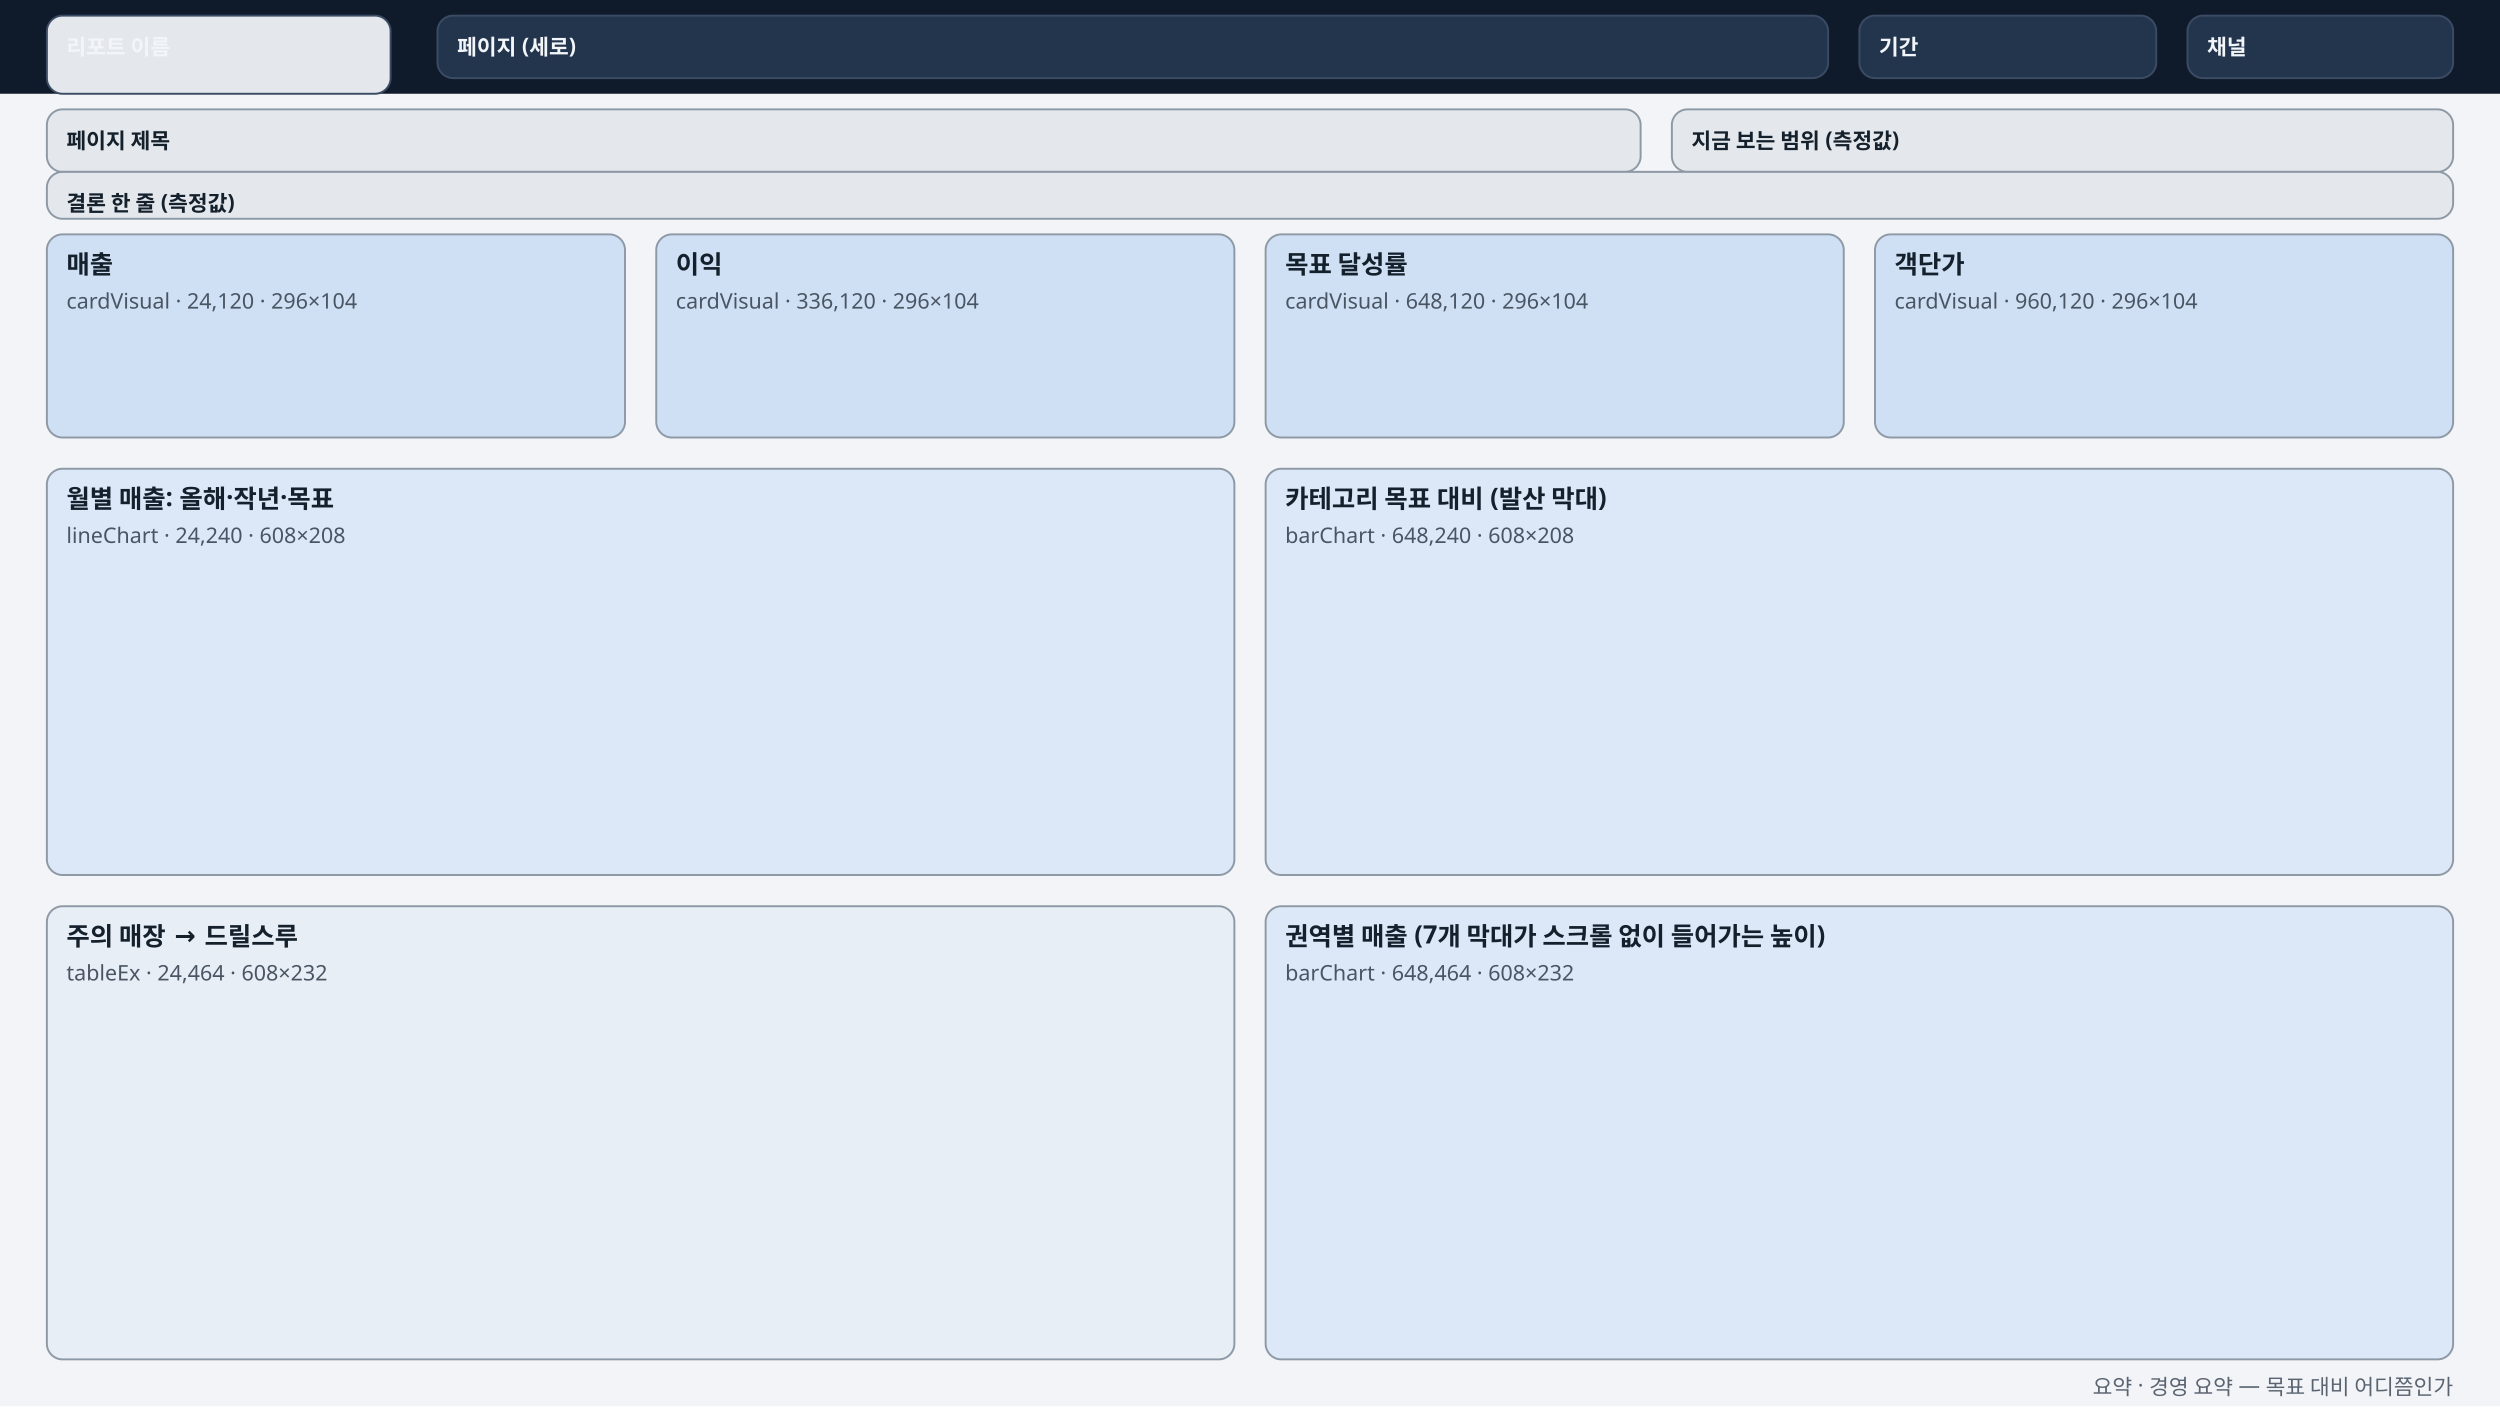
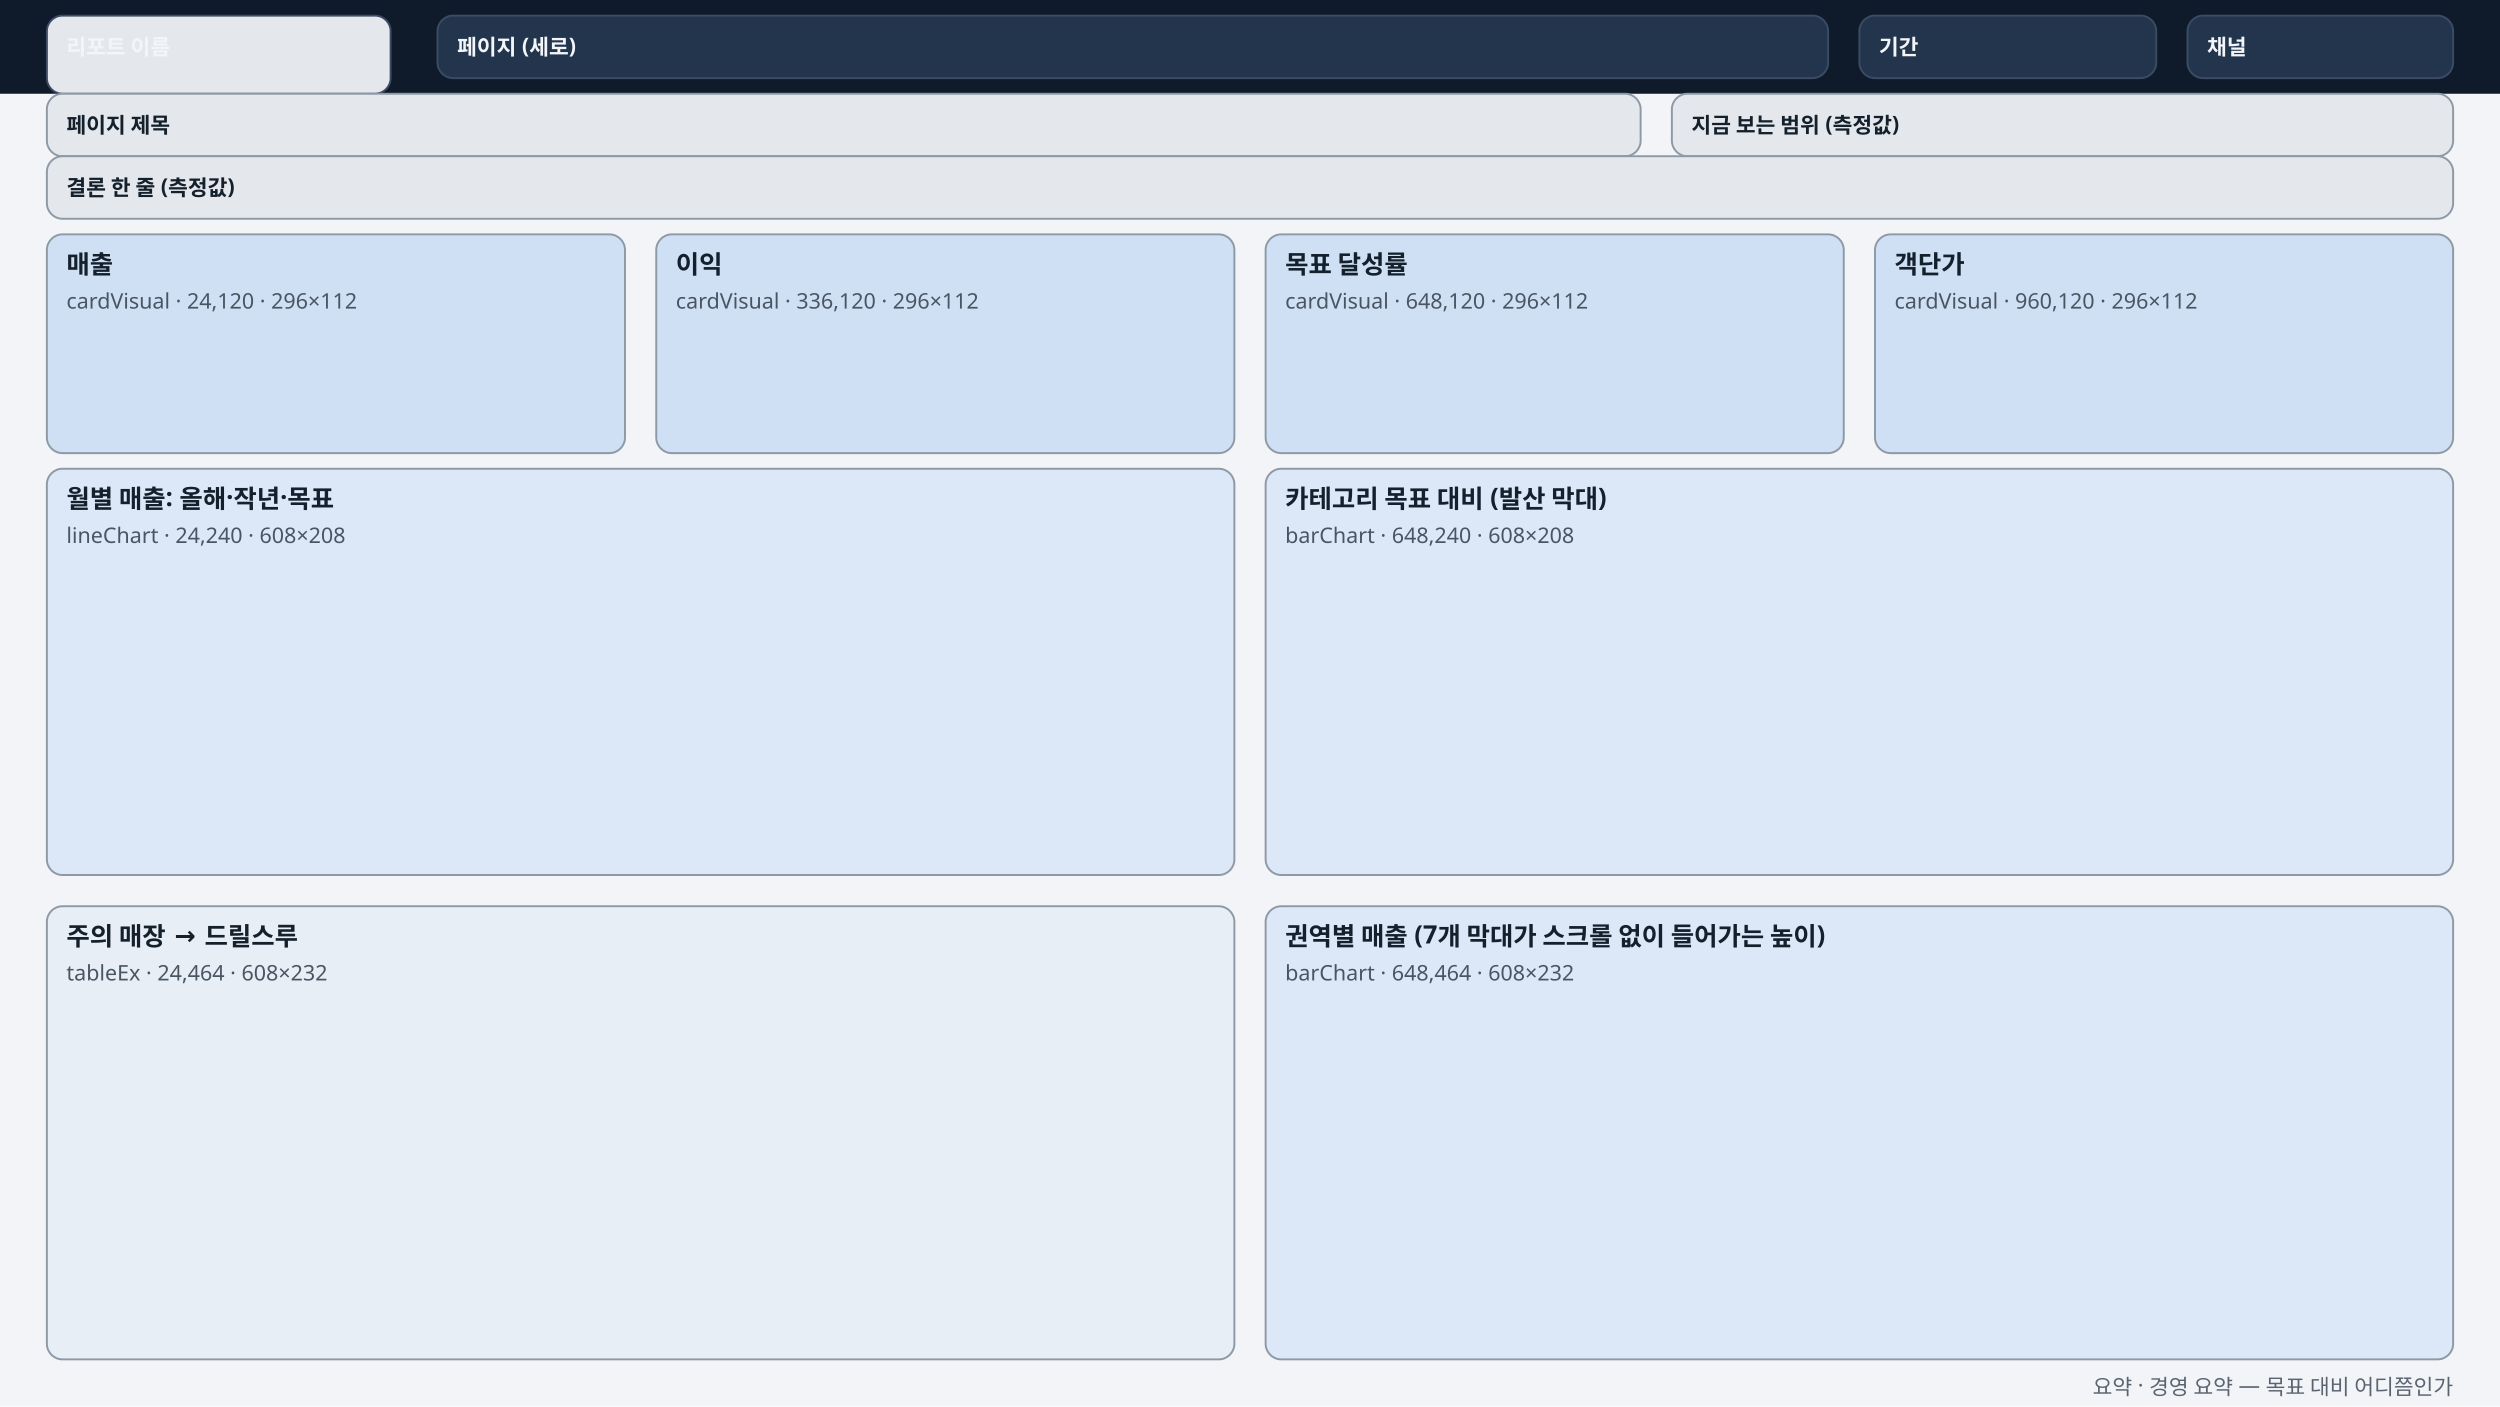
<svg xmlns="http://www.w3.org/2000/svg" viewBox="0 0 1280 720" width="1280" height="720" font-family="Segoe UI, Malgun Gothic, sans-serif">
  <rect width="1280" height="720" fill="#F2F4F7" />
  <rect x="0" y="0" width="1280" height="48" fill="#0F1A2A" />
  <rect x="24" y="8" width="176" height="40" rx="8" fill="#E4E8ED" stroke="#3A4B63" stroke-width="1" />
  <text x="34" y="28" font-size="11" font-weight="600" fill="#F2F5F9">리포트 이름</text>
  <rect x="224" y="8" width="712" height="32" rx="8" fill="#23344D" stroke="#3A4B63" stroke-width="1" />
  <text x="234" y="28" font-size="11" font-weight="600" fill="#F2F5F9">페이지 (세로)</text>
  <rect x="952" y="8" width="152" height="32" rx="8" fill="#23344D" stroke="#3A4B63" stroke-width="1" />
  <text x="962" y="28" font-size="11" font-weight="600" fill="#F2F5F9">기간</text>
  <rect x="1120" y="8" width="136" height="32" rx="8" fill="#23344D" stroke="#3A4B63" stroke-width="1" />
  <text x="1130" y="28" font-size="11" font-weight="600" fill="#F2F5F9">채널</text>
-   <rect x="24" y="56" width="816" height="32" rx="8" fill="#E4E8ED" stroke="#8E99A6" stroke-width="1" />
-   <text x="34" y="76" font-size="11" font-weight="600" fill="#14202B">페이지 제목</text>
-   <rect x="856" y="56" width="400" height="32" rx="8" fill="#E4E8ED" stroke="#8E99A6" stroke-width="1" />
-   <text x="866" y="76" font-size="11" font-weight="600" fill="#14202B">지금 보는 범위 (측정값)</text>
-   <rect x="24" y="88" width="1232" height="24" rx="8" fill="#E4E8ED" stroke="#8E99A6" stroke-width="1" />
-   <text x="34" y="108" font-size="11" font-weight="600" fill="#14202B">결론 한 줄 (측정값)</text>
-   <rect x="24" y="120" width="296" height="104" rx="8" fill="#CFE0F5" stroke="#8E99A6" stroke-width="1" />
+   <rect x="24" y="48" width="816" height="32" rx="8" fill="#E4E8ED" stroke="#8E99A6" stroke-width="1" />
+   <text x="34" y="68" font-size="11" font-weight="600" fill="#14202B">페이지 제목</text>
+   <rect x="856" y="48" width="400" height="32" rx="8" fill="#E4E8ED" stroke="#8E99A6" stroke-width="1" />
+   <text x="866" y="68" font-size="11" font-weight="600" fill="#14202B">지금 보는 범위 (측정값)</text>
+   <rect x="24" y="80" width="1232" height="32" rx="8" fill="#E4E8ED" stroke="#8E99A6" stroke-width="1" />
+   <text x="34" y="100" font-size="11" font-weight="600" fill="#14202B">결론 한 줄 (측정값)</text>
+   <rect x="24" y="120" width="296" height="112" rx="8" fill="#CFE0F5" stroke="#8E99A6" stroke-width="1" />
  <text x="34" y="140" font-size="13" font-weight="600" fill="#14202B">매출</text>
-   <text x="34" y="158" font-size="11" fill="#4A5563">cardVisual · 24,120 · 296×104</text>
-   <rect x="336" y="120" width="296" height="104" rx="8" fill="#CFE0F5" stroke="#8E99A6" stroke-width="1" />
+   <text x="34" y="158" font-size="11" fill="#4A5563">cardVisual · 24,120 · 296×112</text>
+   <rect x="336" y="120" width="296" height="112" rx="8" fill="#CFE0F5" stroke="#8E99A6" stroke-width="1" />
  <text x="346" y="140" font-size="13" font-weight="600" fill="#14202B">이익</text>
-   <text x="346" y="158" font-size="11" fill="#4A5563">cardVisual · 336,120 · 296×104</text>
-   <rect x="648" y="120" width="296" height="104" rx="8" fill="#CFE0F5" stroke="#8E99A6" stroke-width="1" />
+   <text x="346" y="158" font-size="11" fill="#4A5563">cardVisual · 336,120 · 296×112</text>
+   <rect x="648" y="120" width="296" height="112" rx="8" fill="#CFE0F5" stroke="#8E99A6" stroke-width="1" />
  <text x="658" y="140" font-size="13" font-weight="600" fill="#14202B">목표 달성률</text>
-   <text x="658" y="158" font-size="11" fill="#4A5563">cardVisual · 648,120 · 296×104</text>
-   <rect x="960" y="120" width="296" height="104" rx="8" fill="#CFE0F5" stroke="#8E99A6" stroke-width="1" />
+   <text x="658" y="158" font-size="11" fill="#4A5563">cardVisual · 648,120 · 296×112</text>
+   <rect x="960" y="120" width="296" height="112" rx="8" fill="#CFE0F5" stroke="#8E99A6" stroke-width="1" />
  <text x="970" y="140" font-size="13" font-weight="600" fill="#14202B">객단가</text>
-   <text x="970" y="158" font-size="11" fill="#4A5563">cardVisual · 960,120 · 296×104</text>
+   <text x="970" y="158" font-size="11" fill="#4A5563">cardVisual · 960,120 · 296×112</text>
  <rect x="24" y="240" width="608" height="208" rx="8" fill="#DCE8F8" stroke="#8E99A6" stroke-width="1" />
  <text x="34" y="260" font-size="13" font-weight="600" fill="#14202B">월별 매출: 올해·작년·목표</text>
  <text x="34" y="278" font-size="11" fill="#4A5563">lineChart · 24,240 · 608×208</text>
  <rect x="648" y="240" width="608" height="208" rx="8" fill="#DCE8F8" stroke="#8E99A6" stroke-width="1" />
  <text x="658" y="260" font-size="13" font-weight="600" fill="#14202B">카테고리 목표 대비 (발산 막대)</text>
  <text x="658" y="278" font-size="11" fill="#4A5563">barChart · 648,240 · 608×208</text>
  <rect x="24" y="464" width="608" height="232" rx="8" fill="#E8EEF6" stroke="#8E99A6" stroke-width="1" />
  <text x="34" y="484" font-size="13" font-weight="600" fill="#14202B">주의 매장 → 드릴스루</text>
  <text x="34" y="502" font-size="11" fill="#4A5563">tableEx · 24,464 · 608×232</text>
  <rect x="648" y="464" width="608" height="232" rx="8" fill="#DCE8F8" stroke="#8E99A6" stroke-width="1" />
  <text x="658" y="484" font-size="13" font-weight="600" fill="#14202B">권역별 매출 (7개 막대가 스크롤 없이 들어가는 높이)</text>
  <text x="658" y="502" font-size="11" fill="#4A5563">barChart · 648,464 · 608×232</text>
  <text x="1256" y="714" font-size="11" text-anchor="end" fill="#5A6471">요약 · 경영 요약 — 목표 대비 어디쯤인가</text>
</svg>
